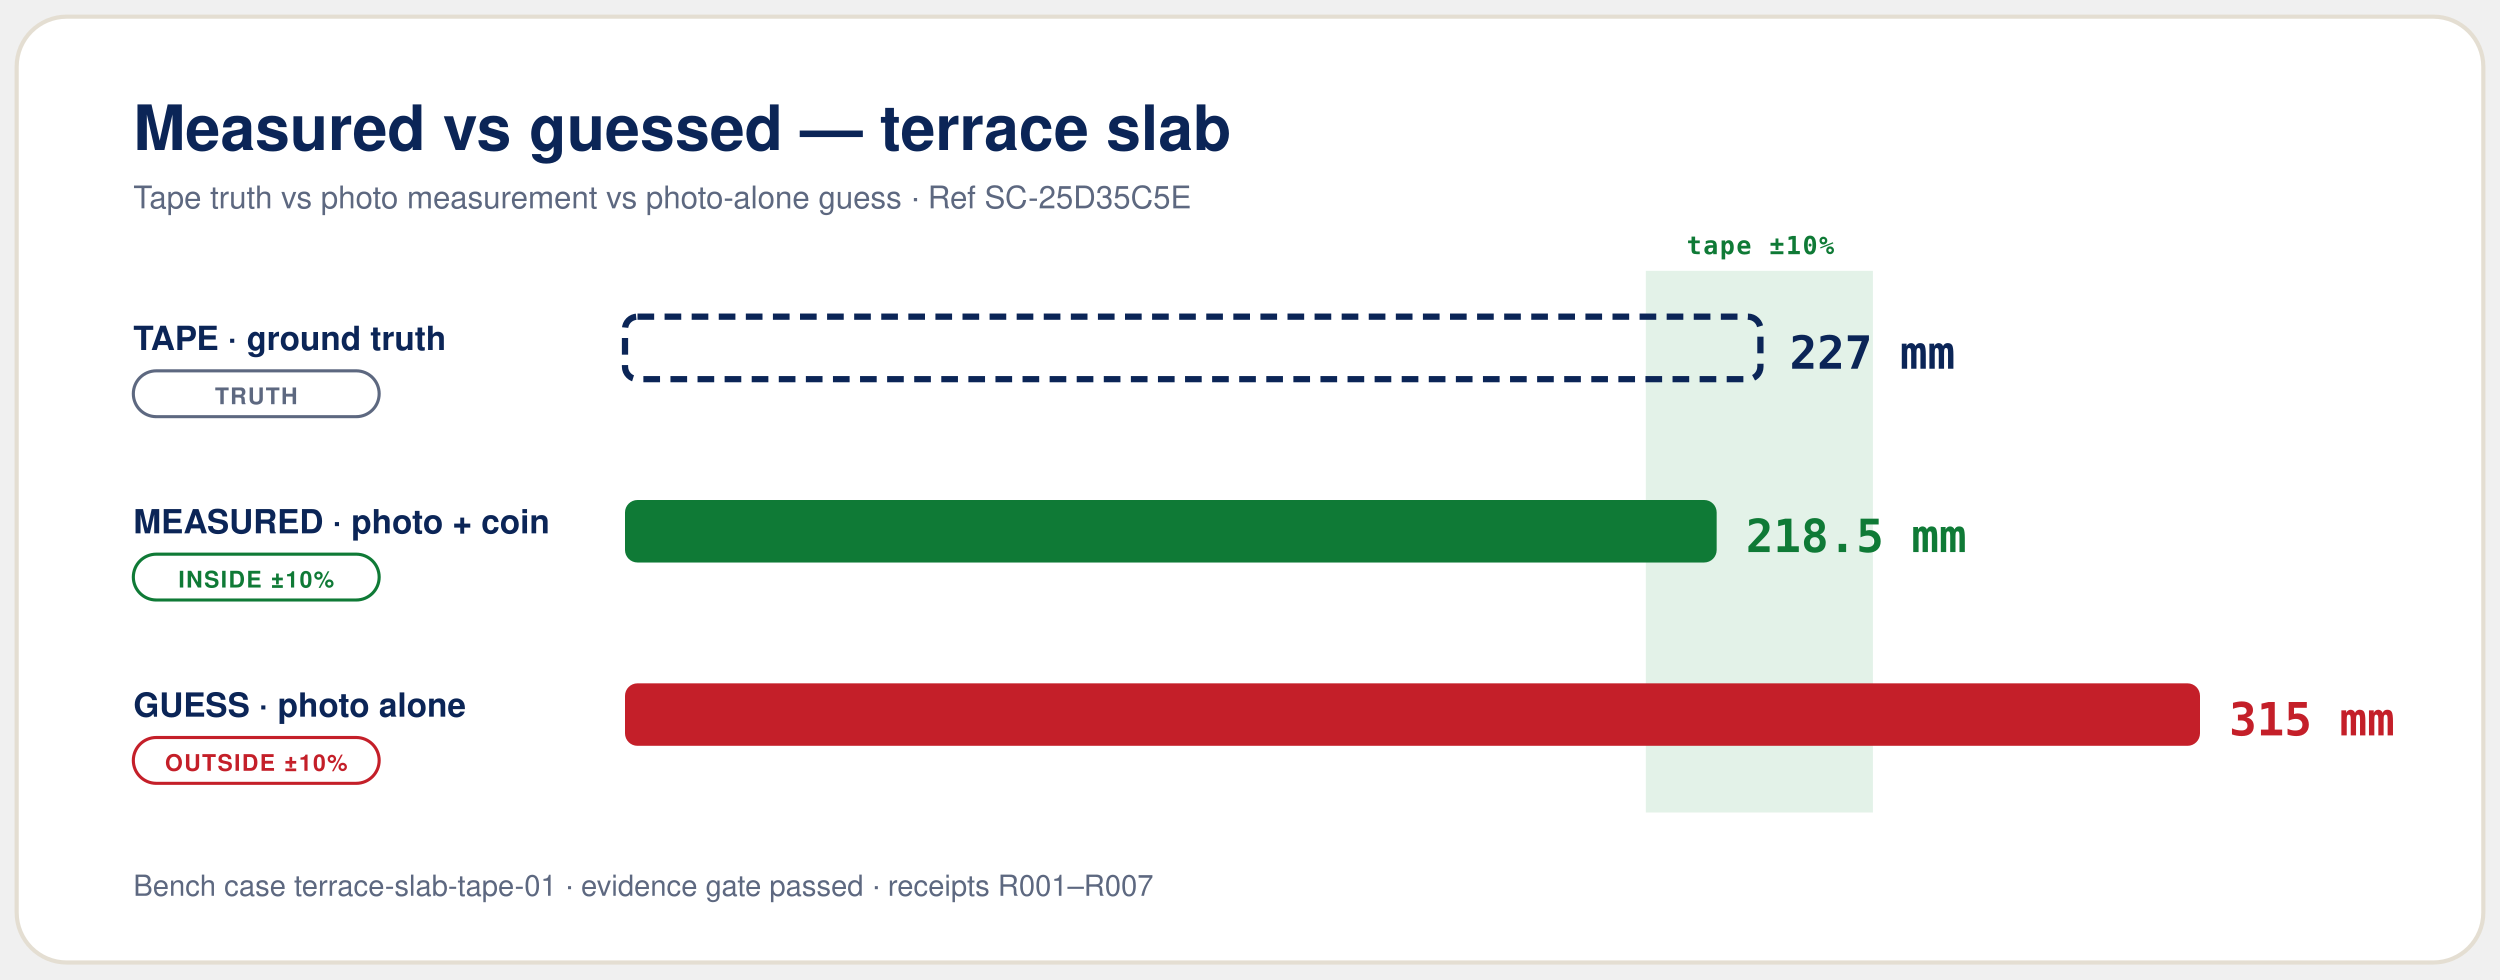
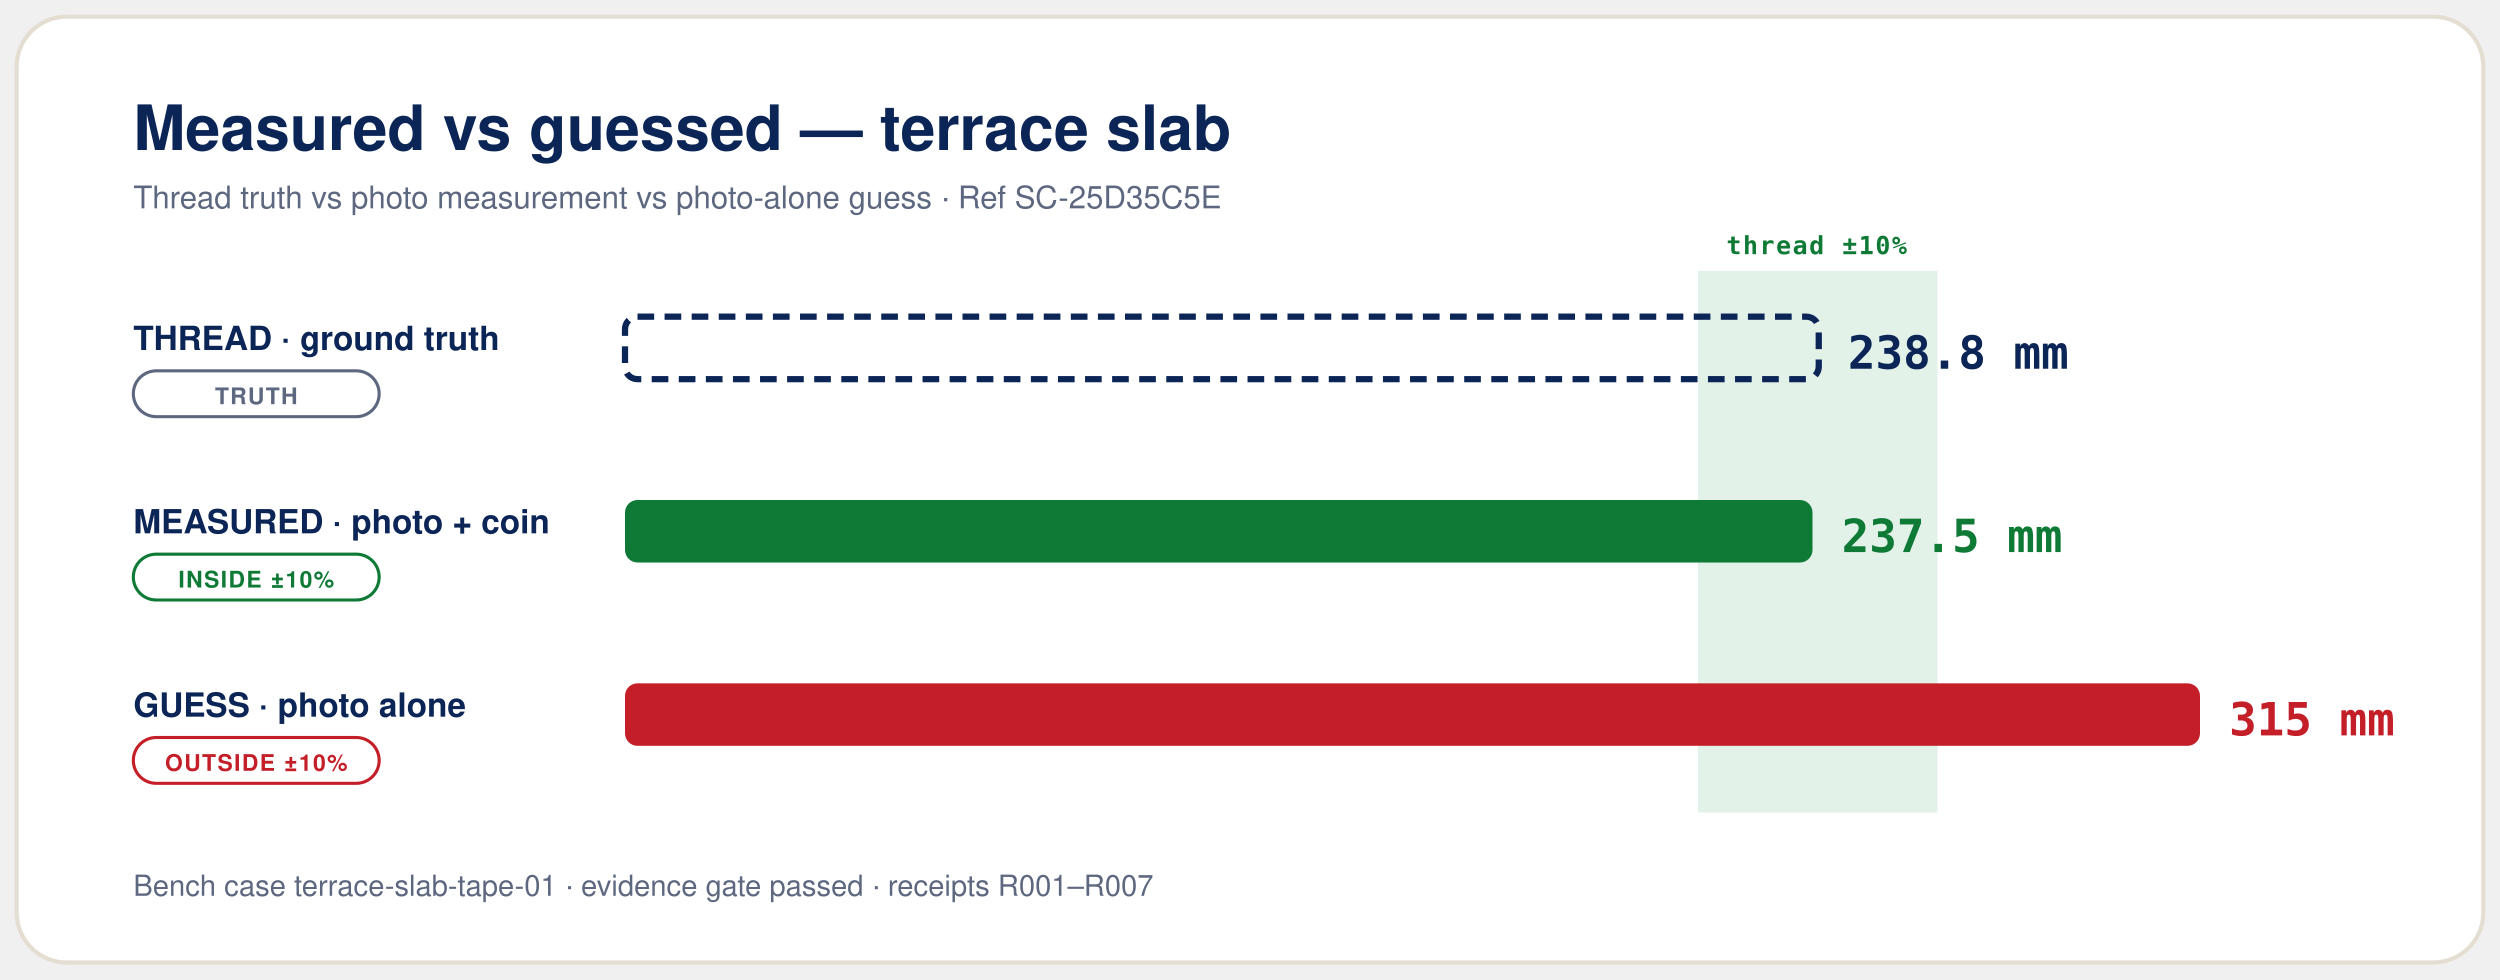
- <svg xmlns="http://www.w3.org/2000/svg" viewBox="0 0 1200 470" width="1200" height="470" role="img" aria-label="Bar chart: tape 227 mm, measured 218.5 mm inside 10 percent, guess 315 mm outside">
+ <svg xmlns="http://www.w3.org/2000/svg" viewBox="0 0 1200 470" width="1200" height="470" role="img" aria-label="Bar chart: thread 238.8 mm, measured 237.5 mm inside 10 percent, guess 315 mm outside">
  <rect x="8" y="8" width="1184" height="454" rx="24" fill="#ffffff" stroke="#e4ded2" stroke-width="2" />
  <text x="64" y="72" font-family="-apple-system,'Segoe UI',Helvetica,Arial,sans-serif" font-size="30" font-weight="700" fill="#0b2557" text-anchor="start" letter-spacing="0">Measured vs guessed — terrace slab</text>
-   <text x="64" y="100" font-family="-apple-system,'Segoe UI',Helvetica,Arial,sans-serif" font-size="15" font-weight="400" fill="#5d6880" text-anchor="start" letter-spacing="0">Tape truth vs photo measurement vs photo-alone guess · Ref SC-25D35C5E</text>
-   <rect x="790" y="130" width="109" height="260" fill="#e3f2e8" />
-   <text x="845" y="122" font-family="ui-monospace,Menlo,Consolas,monospace" font-size="12" font-weight="700" fill="#0f7a36" text-anchor="middle" letter-spacing="0.06em">tape ±10%</text>
-   <text x="64" y="168" font-family="-apple-system,'Segoe UI',Helvetica,Arial,sans-serif" font-size="16" font-weight="700" fill="#0b2557" text-anchor="start" letter-spacing="0">TAPE · ground truth</text>
+   <text x="64" y="100" font-family="-apple-system,'Segoe UI',Helvetica,Arial,sans-serif" font-size="15" font-weight="400" fill="#5d6880" text-anchor="start" letter-spacing="0">Thread truth vs photo measurement vs photo-alone guess · Ref SC-25D35C5E</text>
+   <rect x="815" y="130" width="115" height="260" fill="#e3f2e8" />
+   <text x="872" y="122" font-family="ui-monospace,Menlo,Consolas,monospace" font-size="12" font-weight="700" fill="#0f7a36" text-anchor="middle" letter-spacing="0.06em">thread ±10%</text>
+   <text x="64" y="168" font-family="-apple-system,'Segoe UI',Helvetica,Arial,sans-serif" font-size="16" font-weight="700" fill="#0b2557" text-anchor="start" letter-spacing="0">THREAD · ground truth</text>
  <rect x="64" y="178" width="118" height="22" rx="11" fill="none" stroke="#5d6880" stroke-width="1.5" />
  <text x="123" y="194" font-family="-apple-system,'Segoe UI',Helvetica,Arial,sans-serif" font-size="11" font-weight="700" fill="#5d6880" text-anchor="middle" letter-spacing="0.06em">TRUTH</text>
-   <rect x="300" y="152" width="545" height="30" rx="6" fill="none" stroke="#0b2557" stroke-width="3" stroke-dasharray="8 5" />
-   <text x="859" y="177" font-family="ui-monospace,Menlo,Consolas,monospace" font-size="22" font-weight="700" fill="#0b2557" text-anchor="start" letter-spacing="0">227 mm</text>
+   <rect x="300" y="152" width="573" height="30" rx="6" fill="none" stroke="#0b2557" stroke-width="3" stroke-dasharray="8 5" />
+   <text x="887" y="177" font-family="ui-monospace,Menlo,Consolas,monospace" font-size="22" font-weight="700" fill="#0b2557" text-anchor="start" letter-spacing="0">238.8 mm</text>
  <text x="64" y="256" font-family="-apple-system,'Segoe UI',Helvetica,Arial,sans-serif" font-size="16" font-weight="700" fill="#0b2557" text-anchor="start" letter-spacing="0">MEASURED · photo + coin</text>
  <rect x="64" y="266" width="118" height="22" rx="11" fill="none" stroke="#0f7a36" stroke-width="1.5" />
  <text x="123" y="282" font-family="-apple-system,'Segoe UI',Helvetica,Arial,sans-serif" font-size="11" font-weight="700" fill="#0f7a36" text-anchor="middle" letter-spacing="0.06em">INSIDE ±10%</text>
-   <rect x="300" y="240" width="524" height="30" rx="6" fill="#0f7a36" />
-   <text x="838" y="265" font-family="ui-monospace,Menlo,Consolas,monospace" font-size="22" font-weight="700" fill="#0f7a36" text-anchor="start" letter-spacing="0">218.5 mm</text>
+   <rect x="300" y="240" width="570" height="30" rx="6" fill="#0f7a36" />
+   <text x="884" y="265" font-family="ui-monospace,Menlo,Consolas,monospace" font-size="22" font-weight="700" fill="#0f7a36" text-anchor="start" letter-spacing="0">237.5 mm</text>
  <text x="64" y="344" font-family="-apple-system,'Segoe UI',Helvetica,Arial,sans-serif" font-size="16" font-weight="700" fill="#0b2557" text-anchor="start" letter-spacing="0">GUESS · photo alone</text>
  <rect x="64" y="354" width="118" height="22" rx="11" fill="none" stroke="#c41f29" stroke-width="1.5" />
  <text x="123" y="370" font-family="-apple-system,'Segoe UI',Helvetica,Arial,sans-serif" font-size="11" font-weight="700" fill="#c41f29" text-anchor="middle" letter-spacing="0.06em">OUTSIDE ±10%</text>
  <rect x="300" y="328" width="756" height="30" rx="6" fill="#c41f29" />
  <text x="1070" y="353" font-family="ui-monospace,Menlo,Consolas,monospace" font-size="22" font-weight="700" fill="#c41f29" text-anchor="start" letter-spacing="0">315 mm</text>
  <text x="64" y="430" font-family="-apple-system,'Segoe UI',Helvetica,Arial,sans-serif" font-size="14" font-weight="400" fill="#5d6880" text-anchor="start" letter-spacing="0">Bench case terrace-slab-tape-01 · evidence gate passed · receipts R001–R007</text>
</svg>
